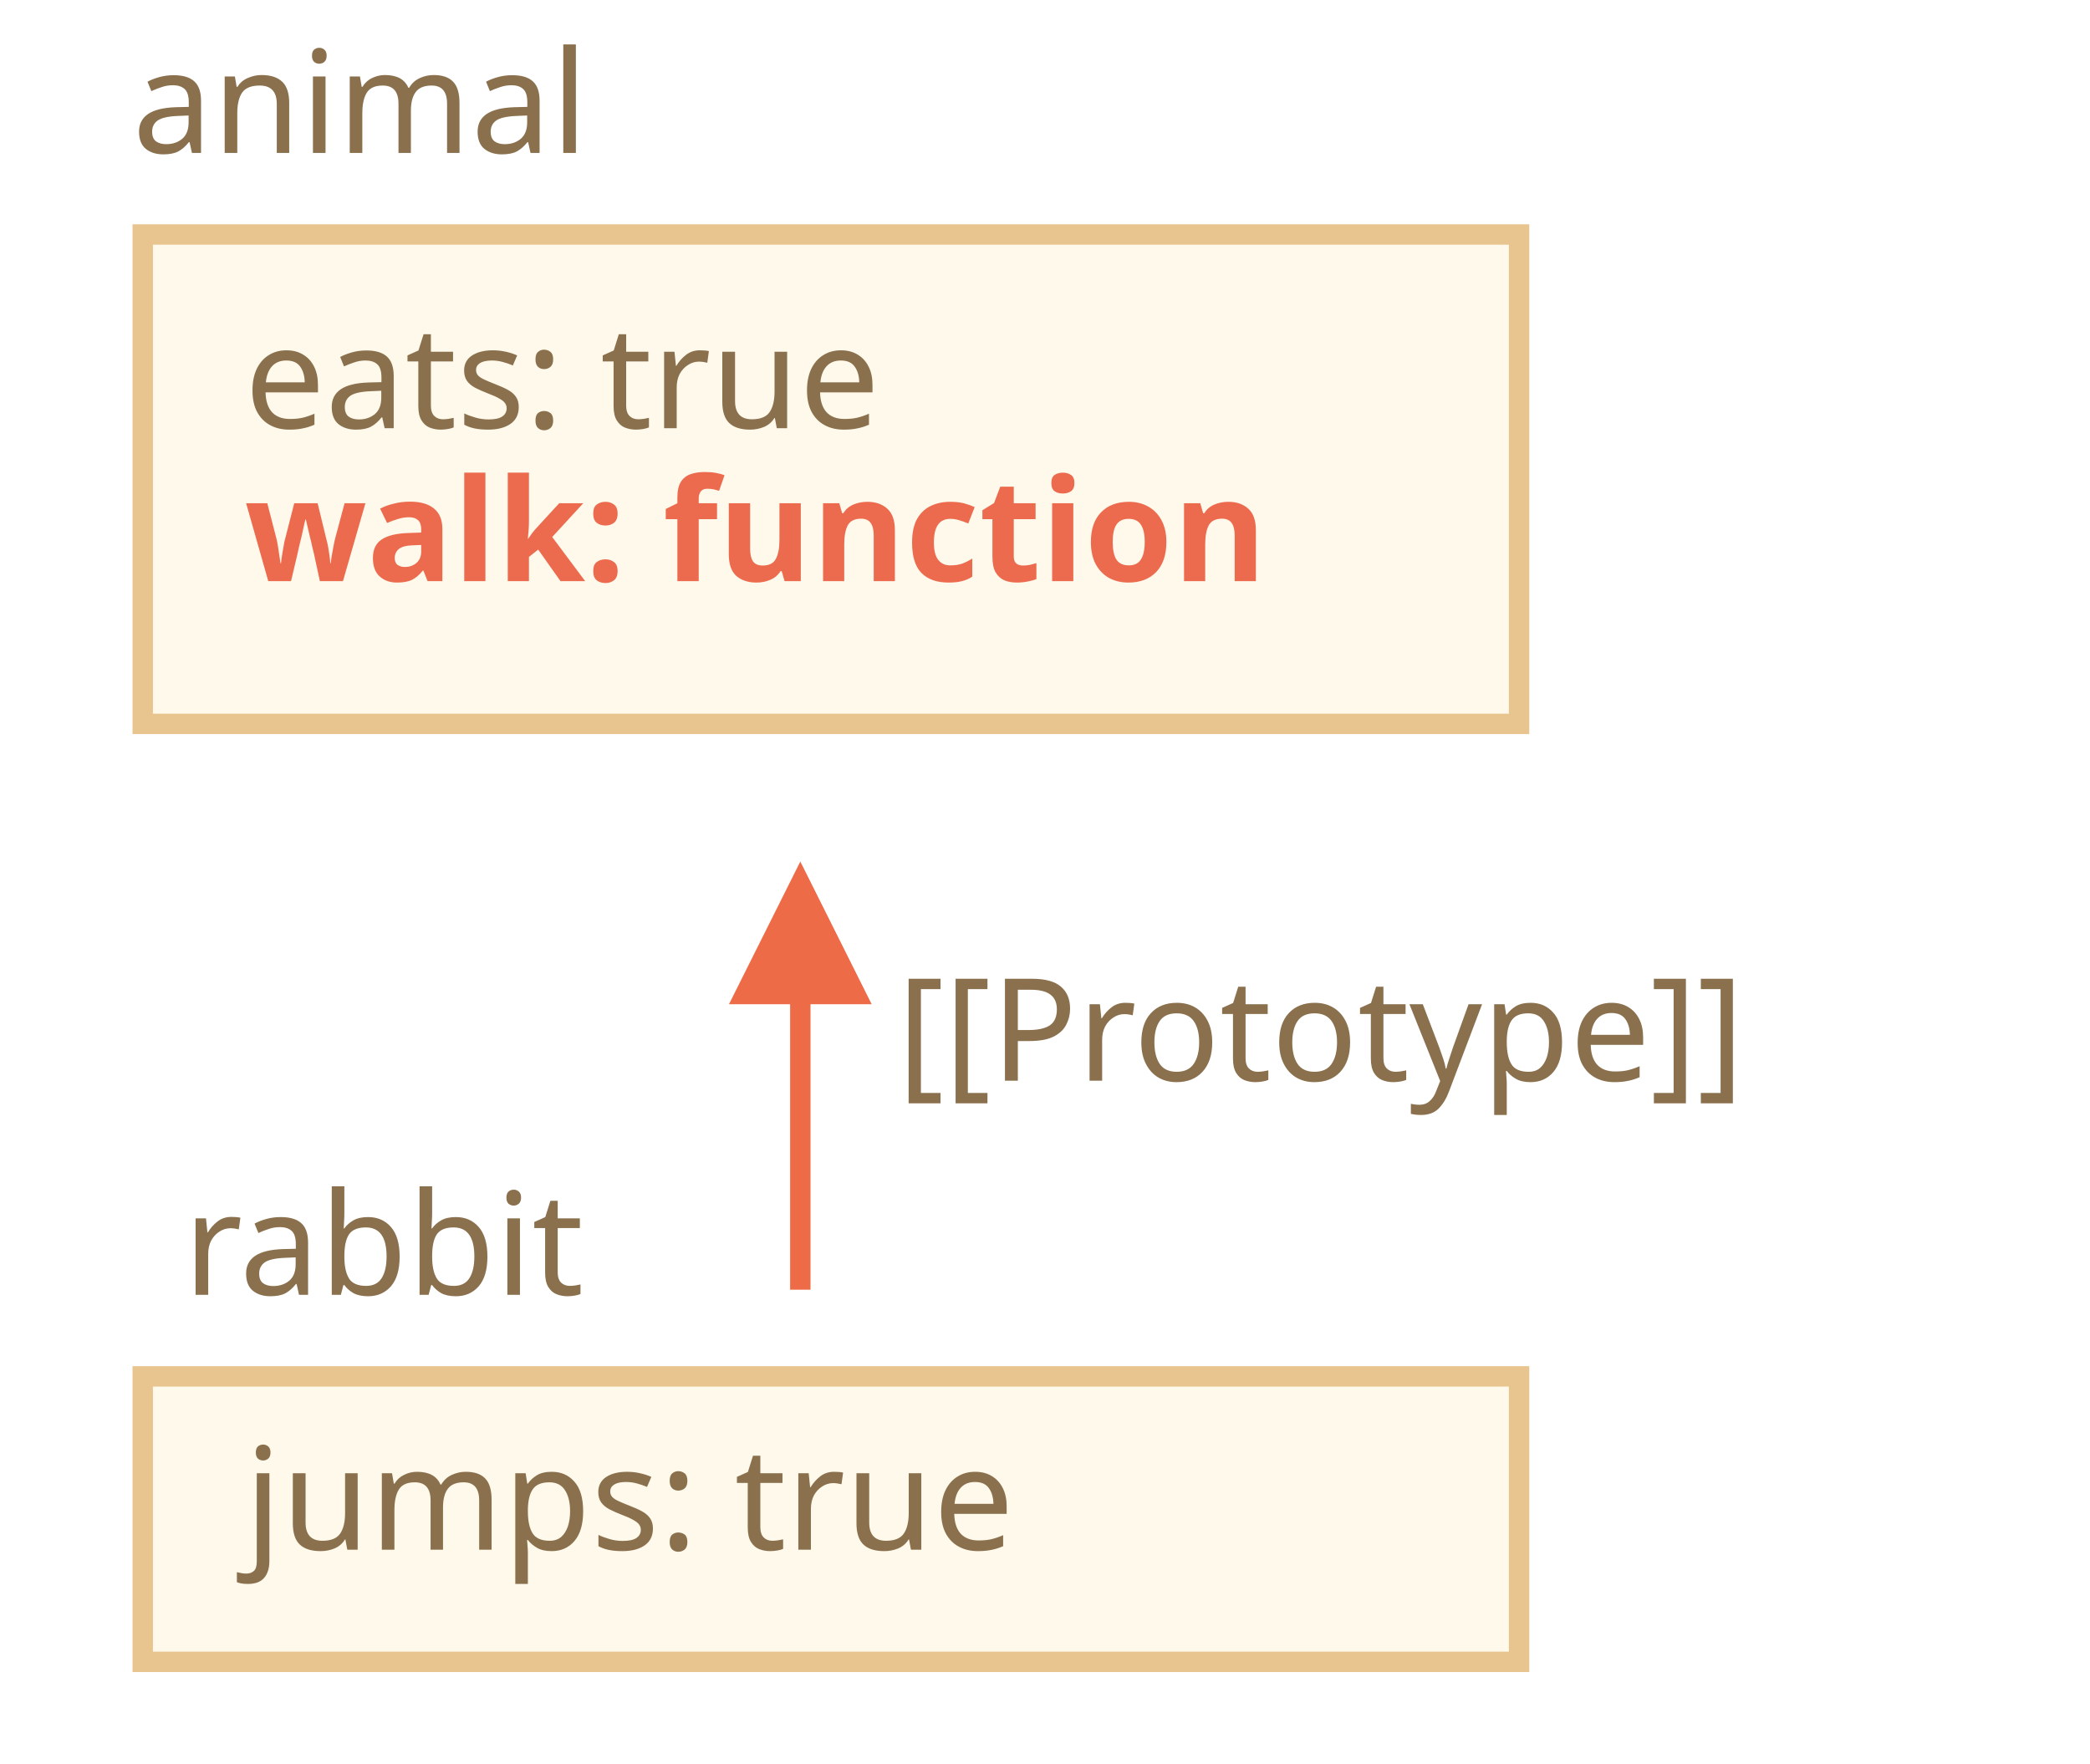
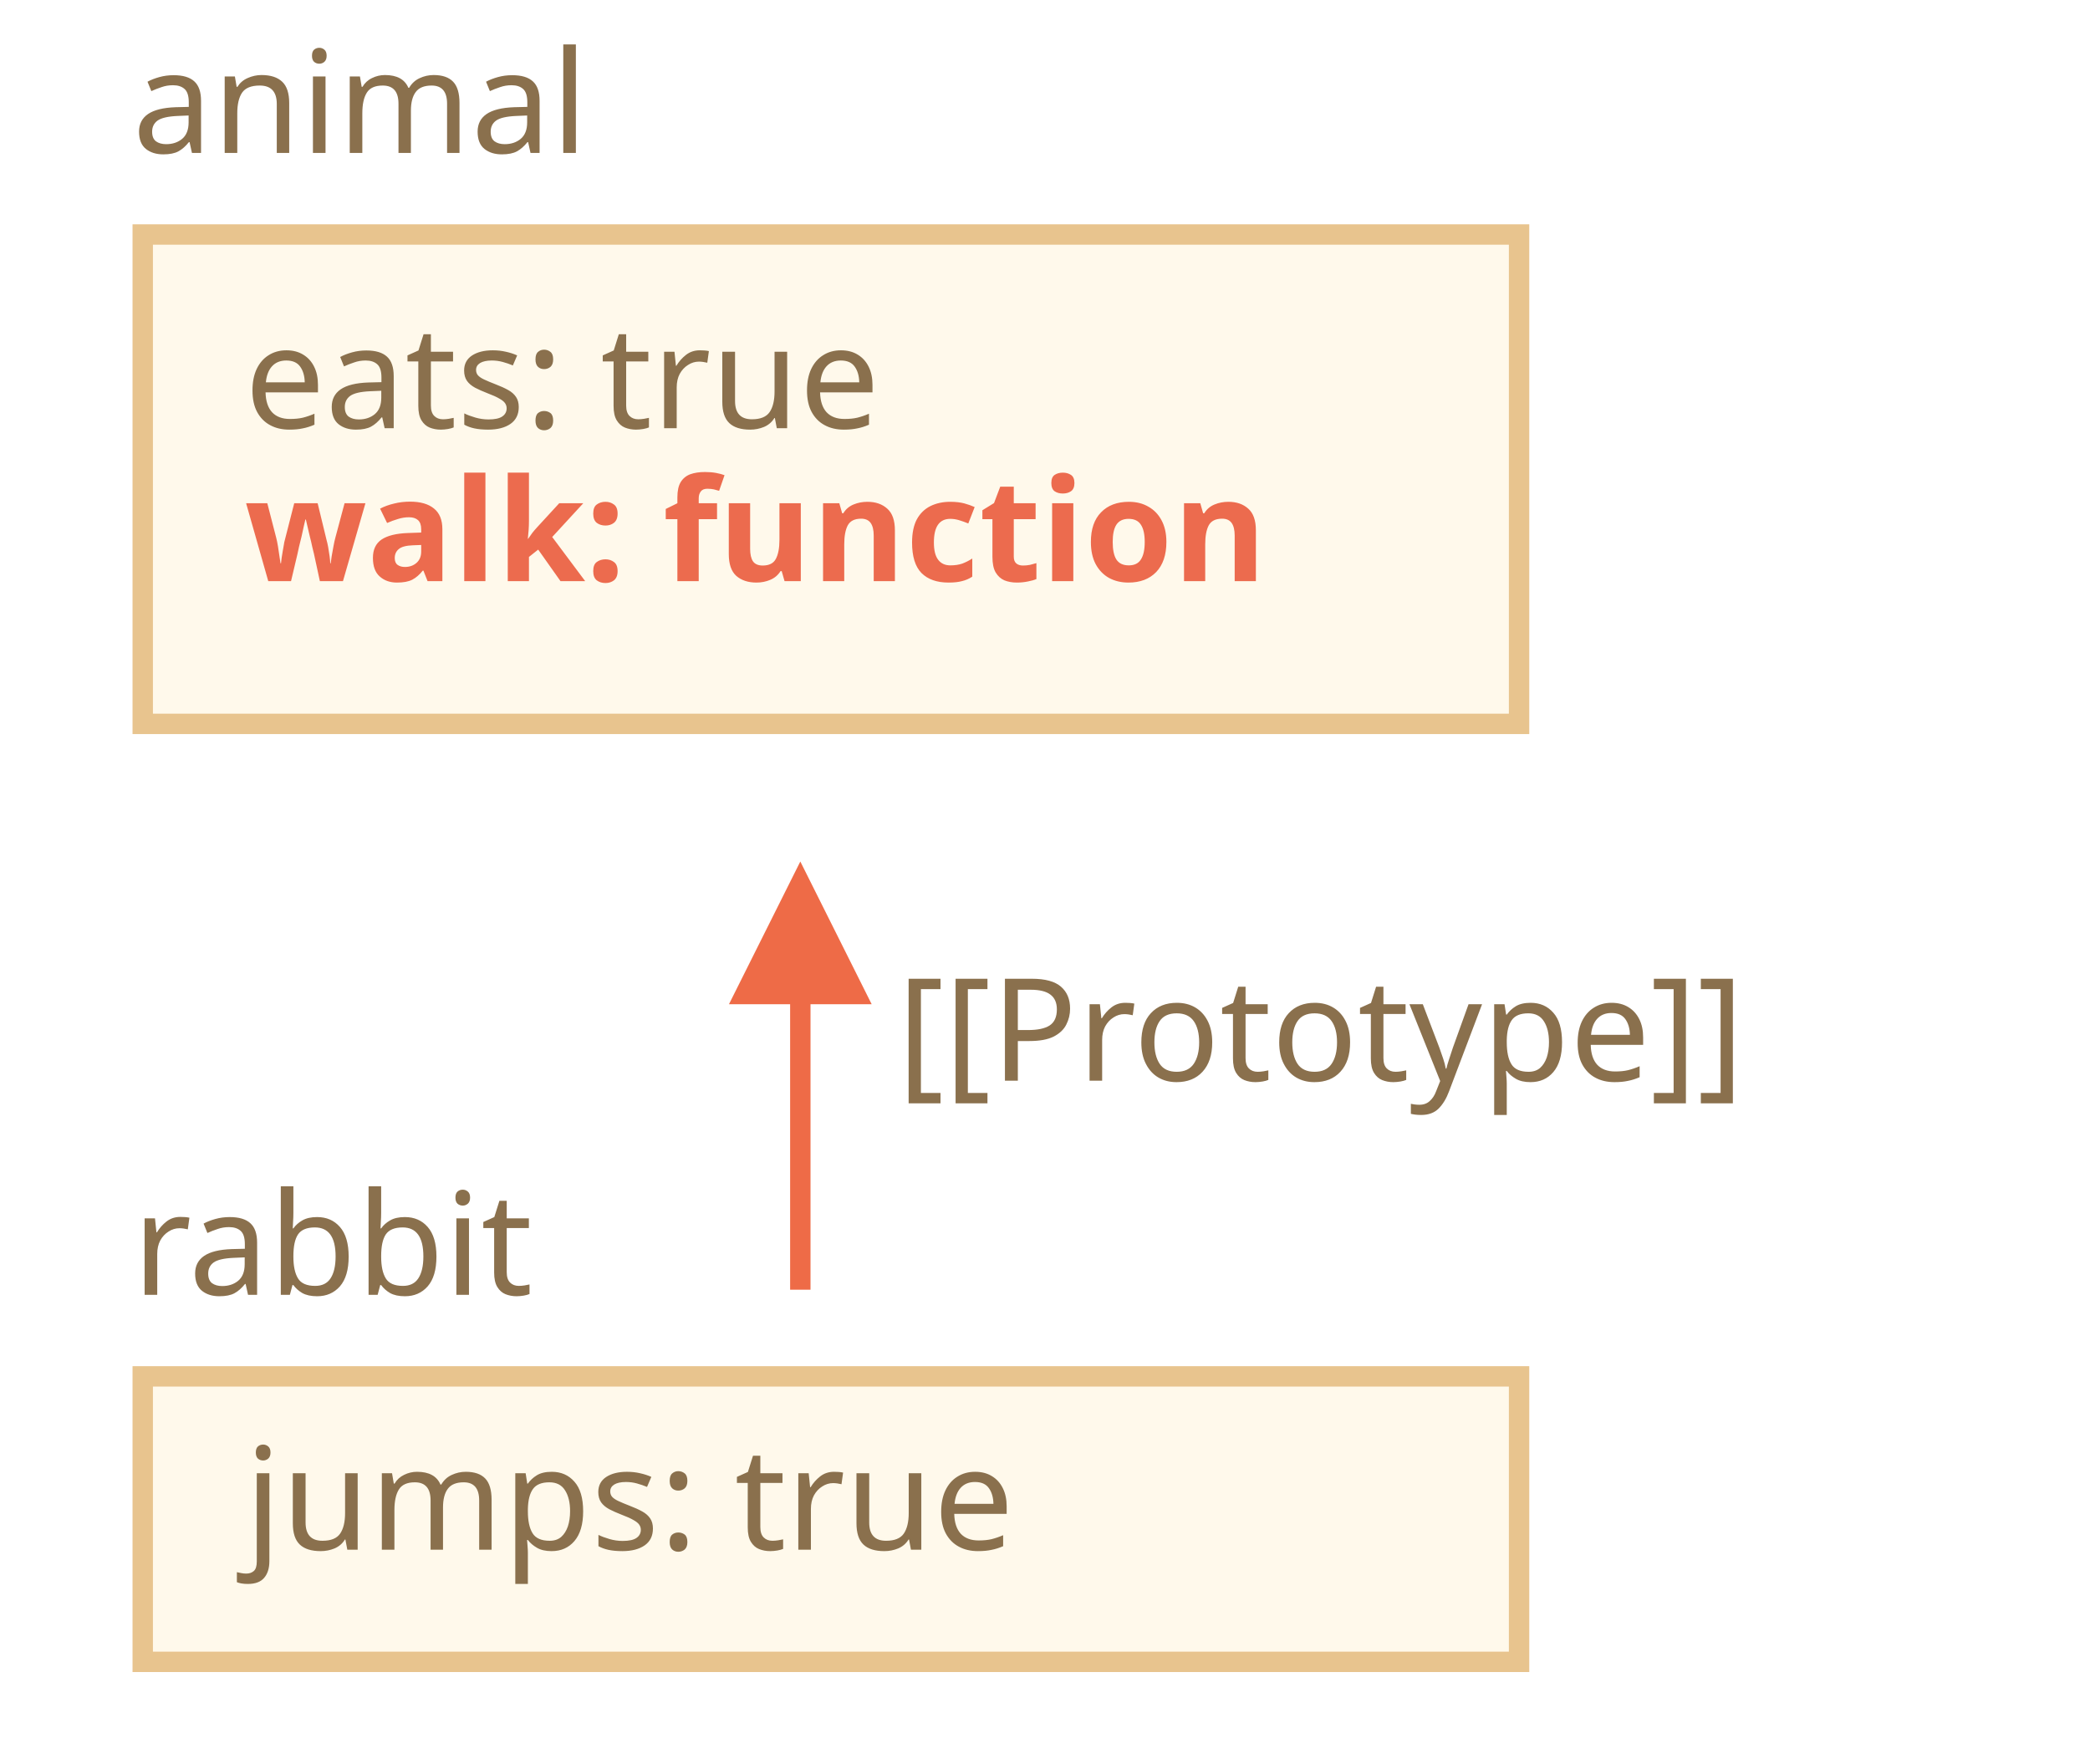
<svg xmlns="http://www.w3.org/2000/svg" width="205px" height="173px" viewBox="0 0 205 173" version="1.1">
  <g id="inheritance" stroke="none" stroke-width="1" fill="none" fill-rule="evenodd">
    <g id="proto-animal-rabbit-walk.svg">
      <rect id="Rectangle-1" stroke="#E8C48E" stroke-width="2" fill="#FFF9EB" x="14" y="23" width="135" height="48" />
      <text id="eats:-true" font-family="PTMono-Regular, PT Mono" font-size="14" font-weight="normal">
        <tspan x="24" y="42" fill="#8A704D">eats: true</tspan>
        <tspan x="24" y="57" font-family="PTMono-Bold, PT Mono" font-weight="bold" fill="#EC6B4E">walk: function</tspan>
      </text>
      <text id="animal" font-family="PTMono-Regular, PT Mono" font-size="14" font-weight="normal" fill="#8A704D">
        <tspan x="13" y="15">animal</tspan>
      </text>
      <rect id="Rectangle-1" stroke="#E8C48E" stroke-width="2" fill="#FFF9EB" x="14" y="135" width="135" height="28" />
      <text id="jumps:-true" font-family="PTMono-Regular, PT Mono" font-size="14" font-weight="normal" fill="#8A704D">
        <tspan x="24" y="152">jumps: true</tspan>
      </text>
      <text id="rabbit" font-family="PTMono-Regular, PT Mono" font-size="14" font-weight="normal" fill="#8A704D">
-         <tspan x="18" y="127">rabbit</tspan>
+         <tspan x="13" y="127">rabbit</tspan>
      </text>
      <path id="Line" d="M79.5,98.5 L79.5,126.5 L77.5,126.5 L77.5,98.5 L71.5,98.5 L78.5,84.5 L85.5,98.5 L79.5,98.5 Z" fill="#EE6B47" fill-rule="nonzero" />
      <text id="[[Prototype]]" font-family="PTMono-Regular, PT Mono" font-size="14" font-weight="normal" fill="#8A704D">
        <tspan x="88" y="106">[[Prototype]]</tspan>
      </text>
    </g>
  </g>
</svg>
